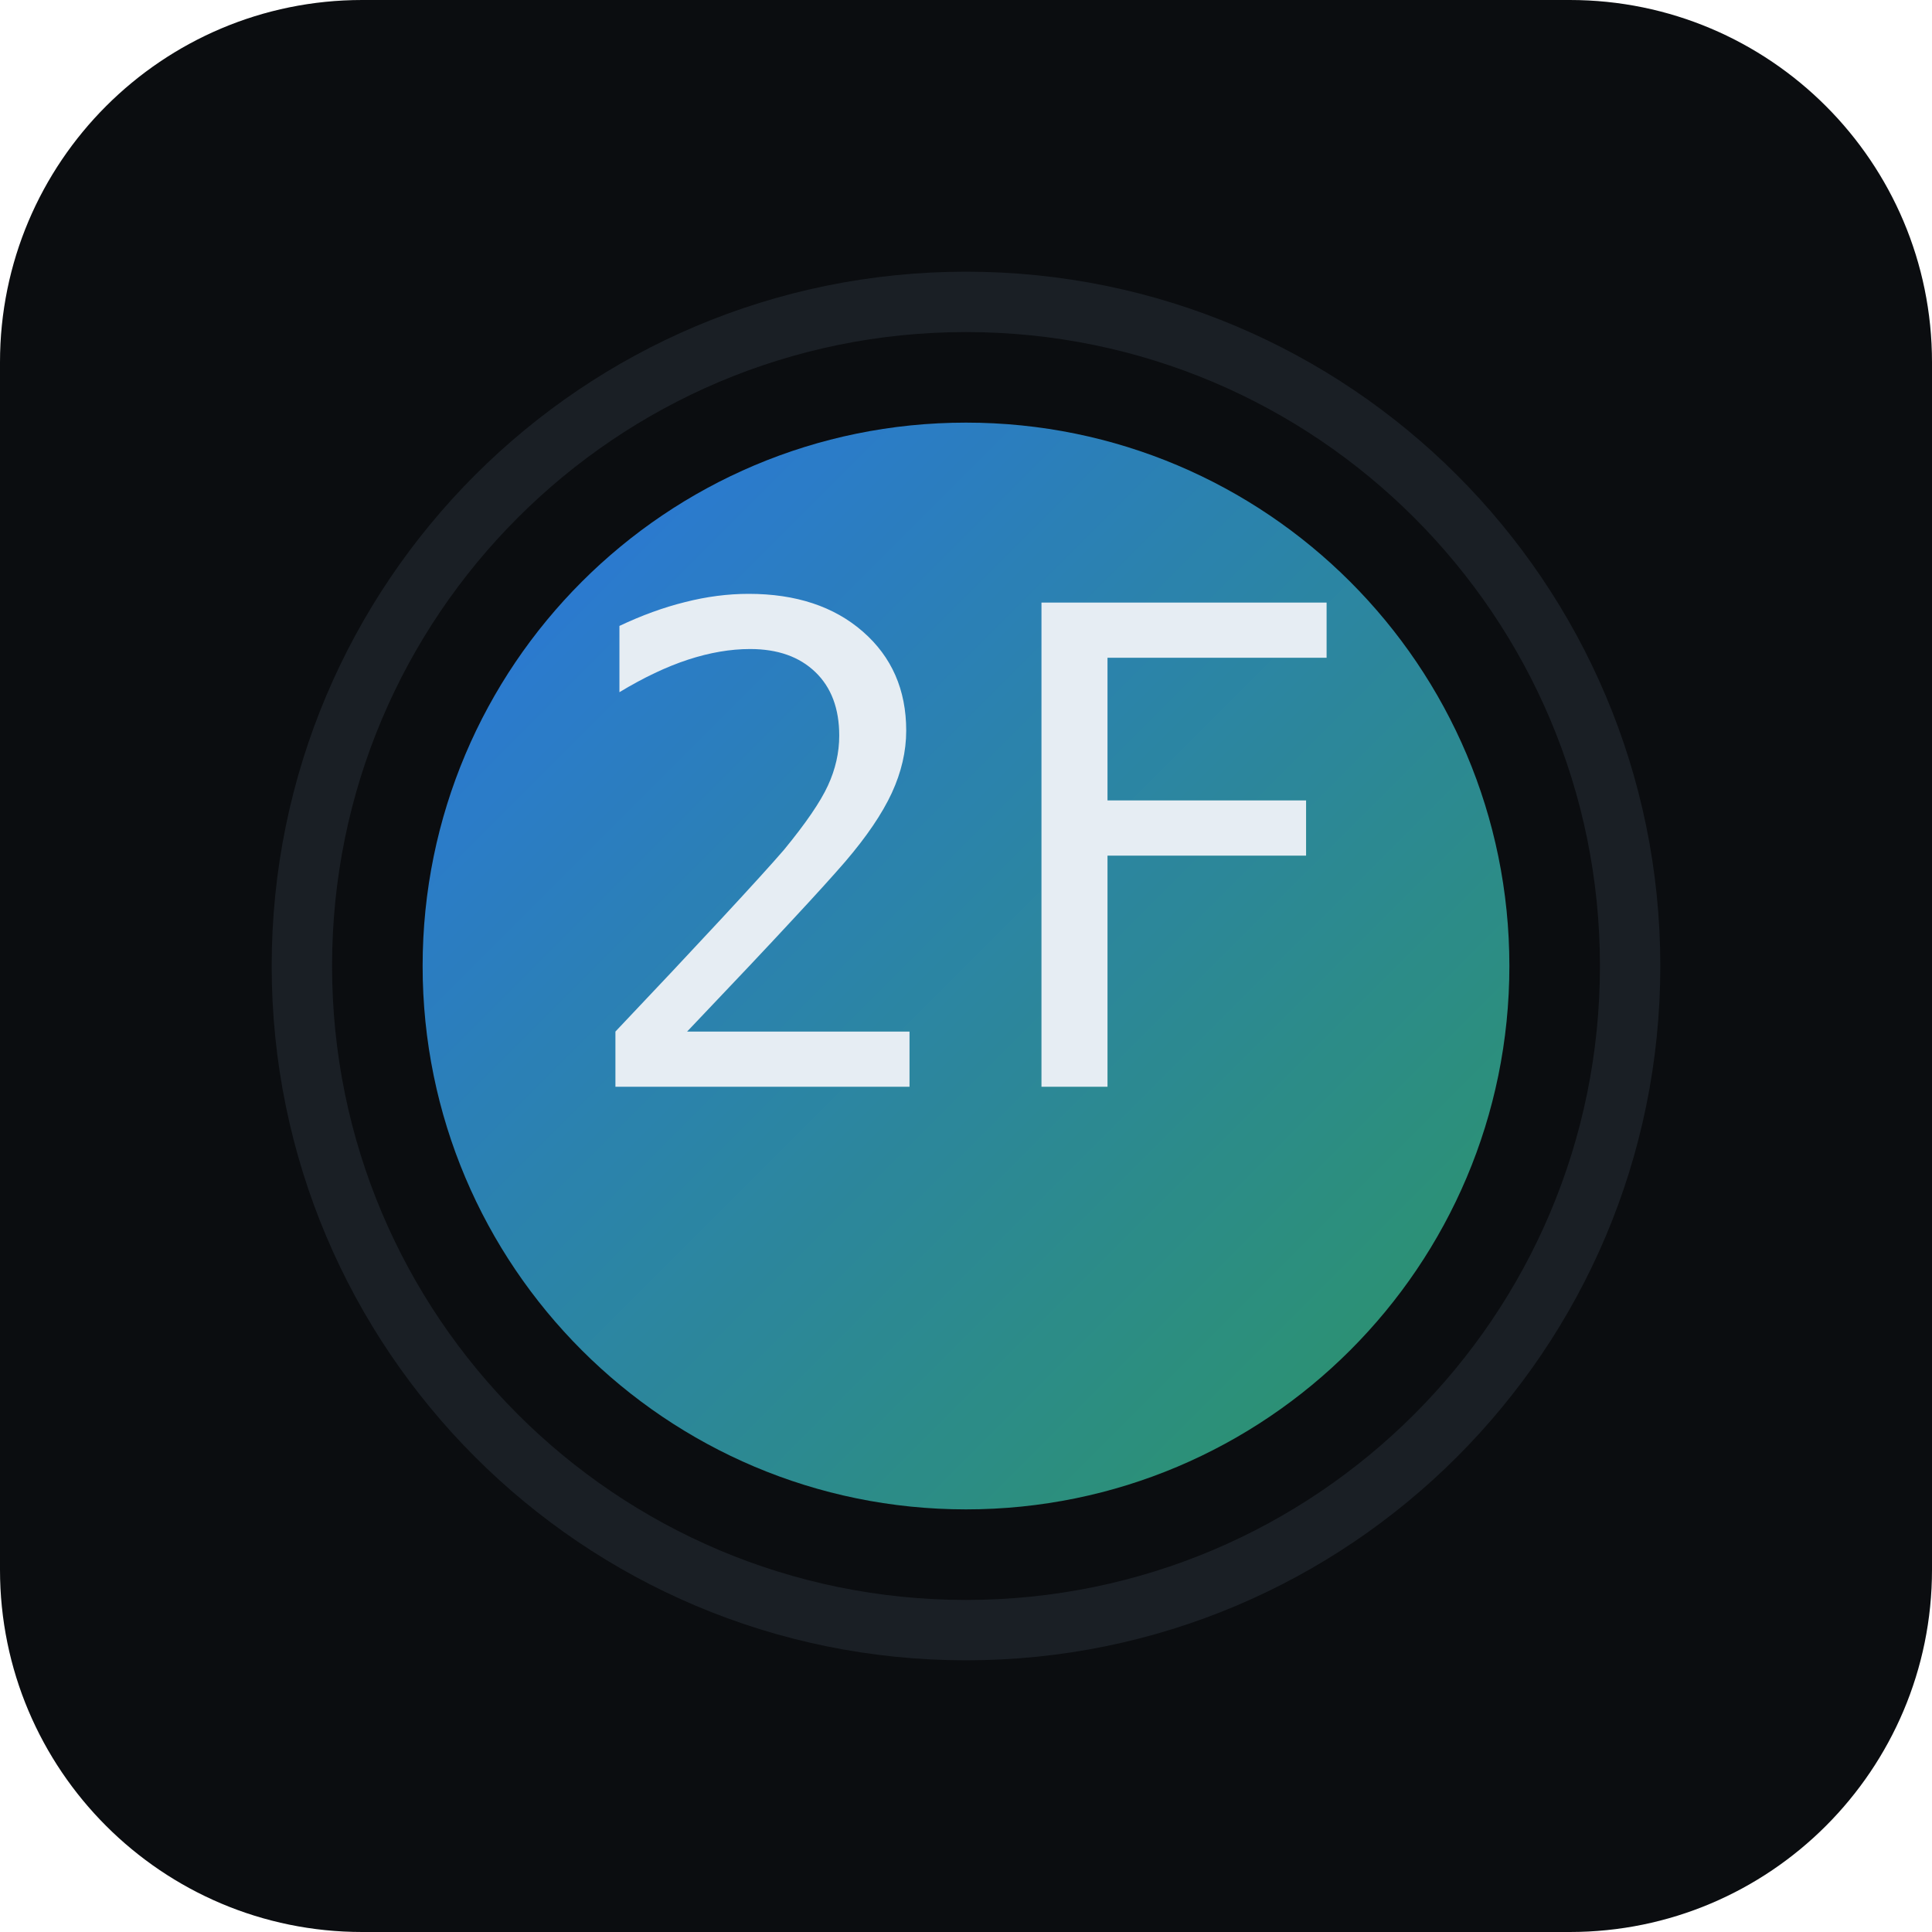
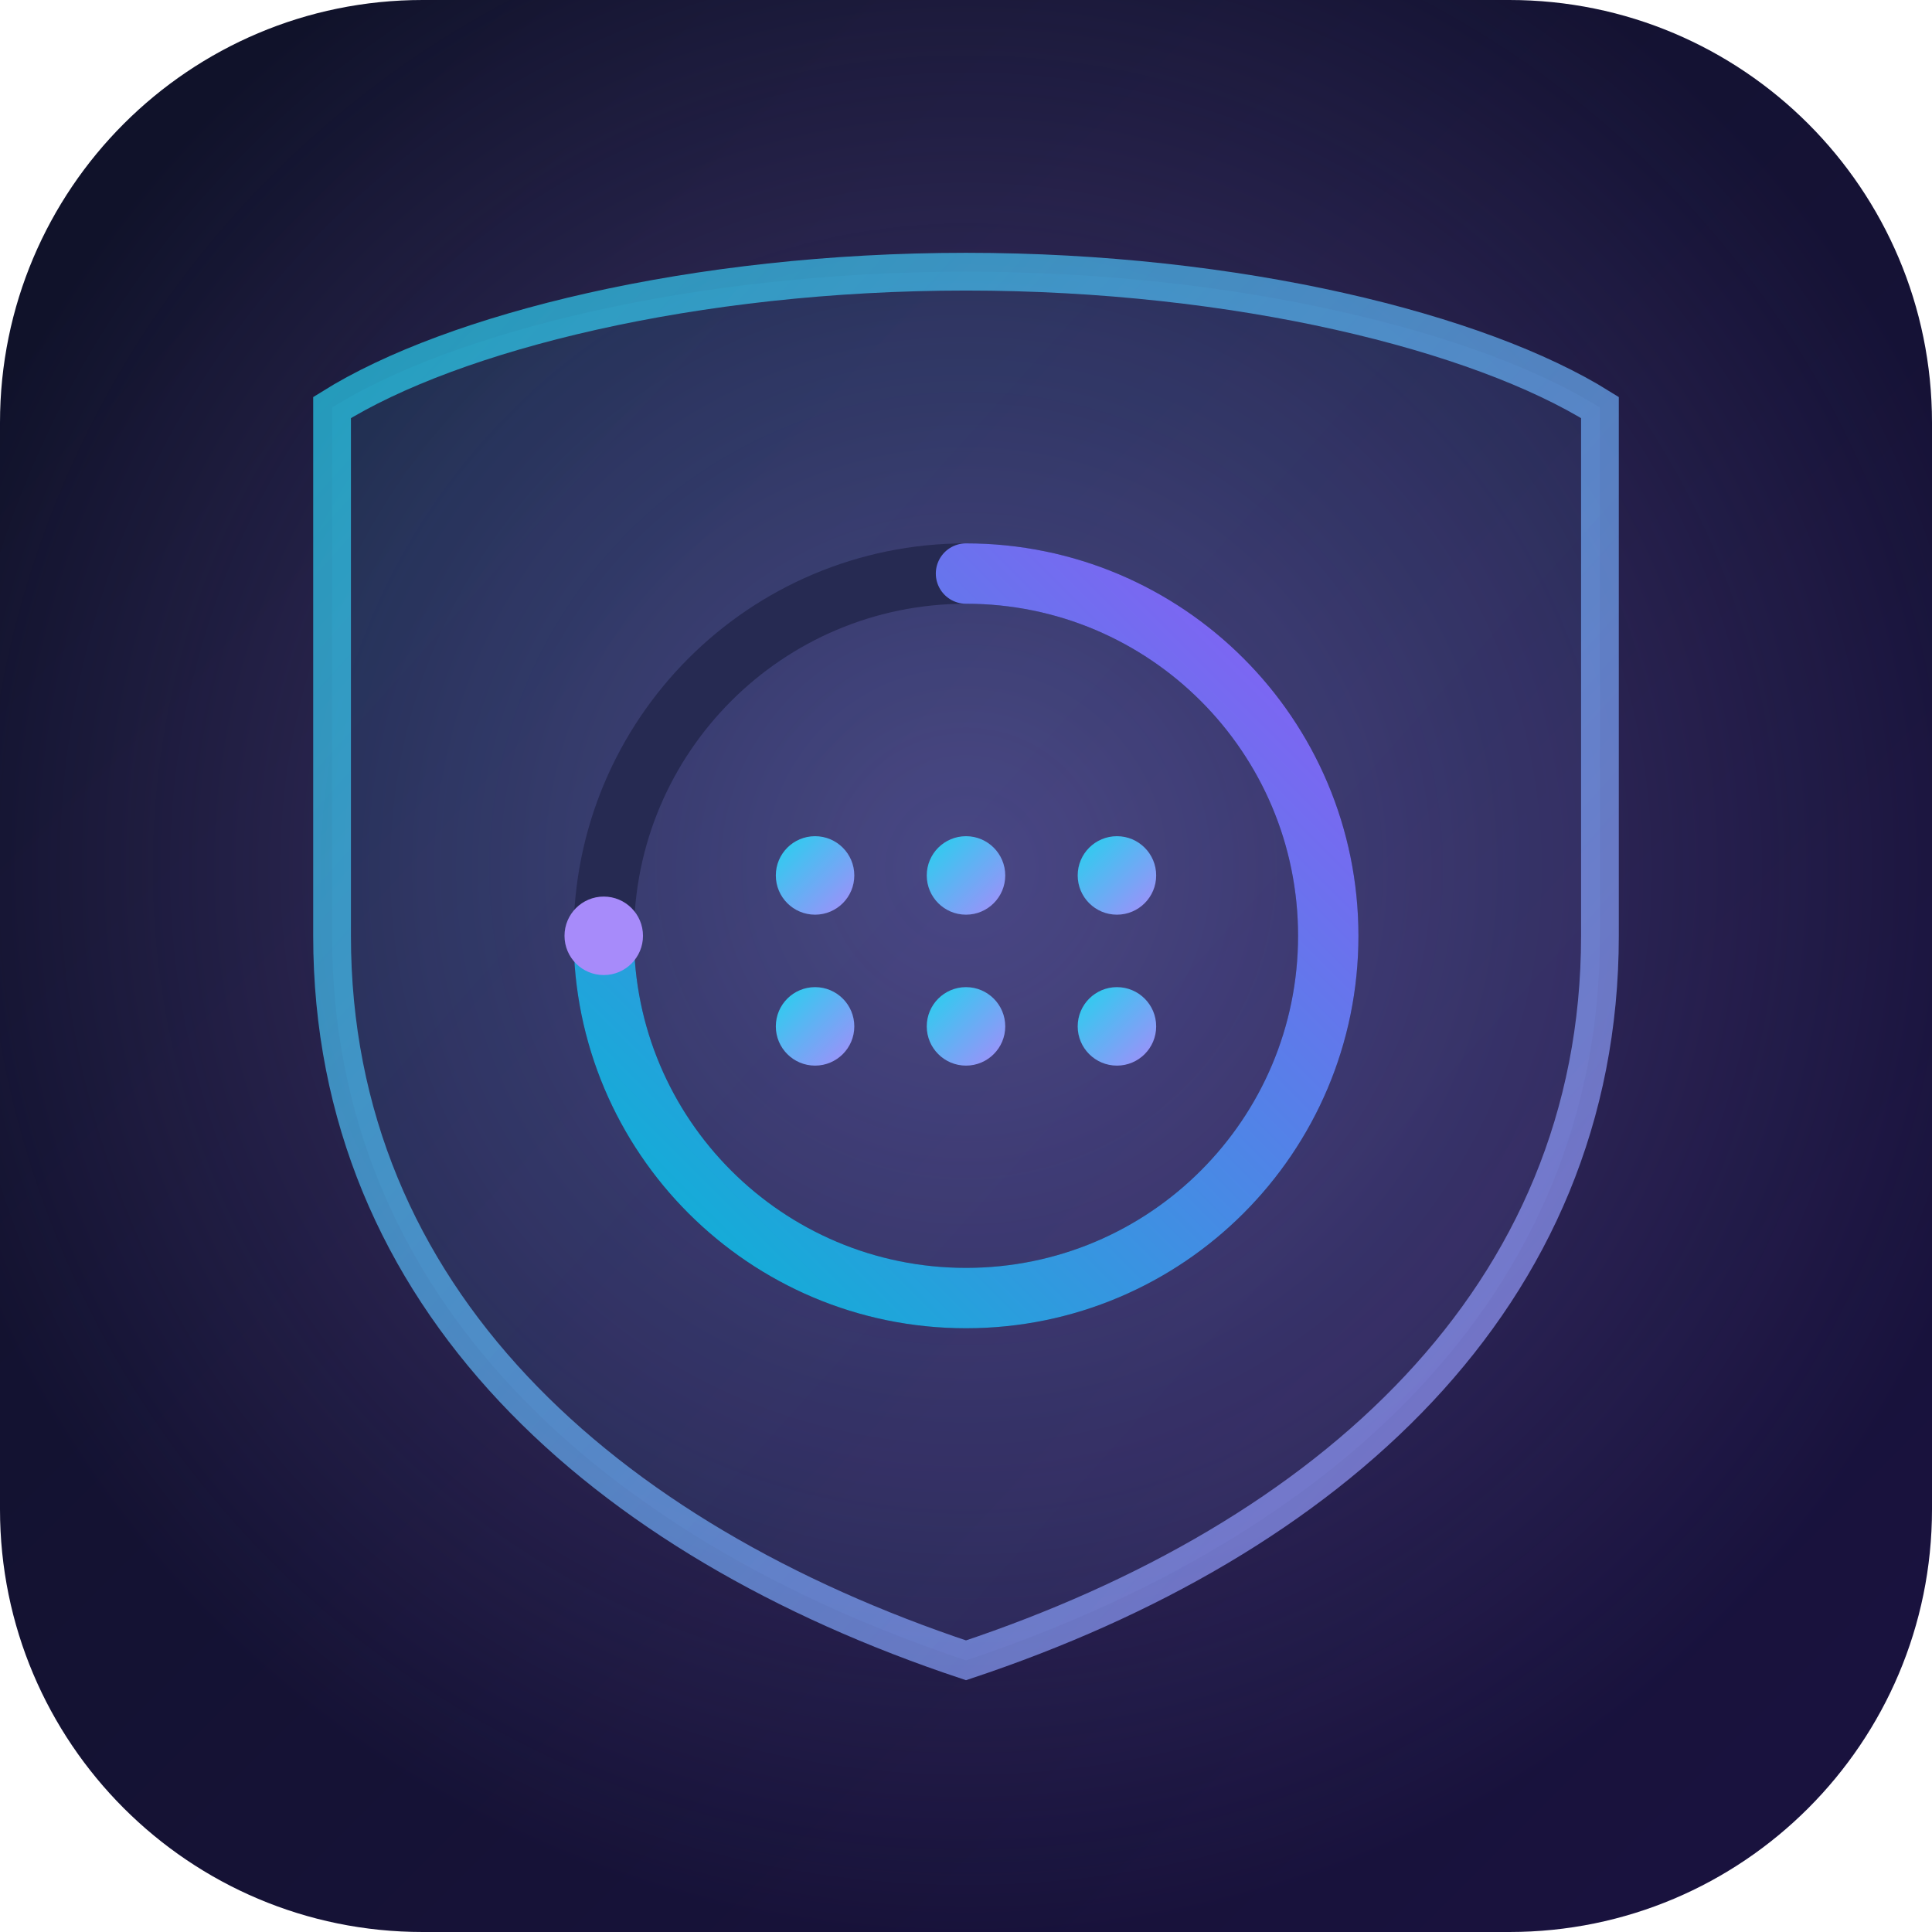
<svg xmlns="http://www.w3.org/2000/svg" viewBox="0 0 128 128">
  <defs>
-     <linearGradient id="g" x1="0" x2="1" y1="0" y2="1">
-       <stop offset="0" stop-color="#2f81f7" />
-       <stop offset="1" stop-color="#30a46c" />
+     <linearGradient id="bg" x1="0" y1="0" x2="1" y2="1">
+       <stop offset="0" stop-color="#0f1228" />
+       <stop offset="1" stop-color="#1a1240" />
    </linearGradient>
+     <linearGradient id="accent" x1="0" y1="0" x2="1" y2="1">
+       <stop offset="0" stop-color="#22d3ee" />
+       <stop offset="1" stop-color="#a78bfa" />
+     </linearGradient>
+     <linearGradient id="accentBright" x1="0" y1="1" x2="1" y2="0">
+       <stop offset="0" stop-color="#06b6d4" />
+       <stop offset="1" stop-color="#8b5cf6" />
+     </linearGradient>
+     <radialGradient id="glow" cx="0.5" cy="0.45" r="0.55">
+       <stop offset="0" stop-color="#a78bfa" stop-opacity="0.35" />
+       <stop offset="1" stop-color="#a78bfa" stop-opacity="0" />
+     </radialGradient>
  </defs>
-   <rect width="128" height="128" rx="24" fill="#0b0d10" />
-   <circle cx="64" cy="64" r="36" fill="url(#g)" opacity="0.9" />
-   <text x="64" y="72" font-family="monospace" font-size="44" text-anchor="middle" fill="#e6edf3">2F</text>
-   <circle cx="64" cy="64" r="44" fill="none" stroke="#1a1f25" stroke-width="4" />
+   <rect width="128" height="128" rx="28" fill="url(#bg)" />
+   <rect width="128" height="128" rx="28" fill="url(#glow)" />
+   <path d="M64 18 C 82 18, 98 22, 106 27 L 106 62 C 106 86, 88 102, 64 110 C 40 102, 22 86, 22 62 L 22 27 C 30 22, 46 18, 64 18 Z" fill="url(#accent)" opacity="0.10" />
+   <path d="M64 18 C 82 18, 98 22, 106 27 L 106 62 C 106 86, 88 102, 64 110 C 40 102, 22 86, 22 62 L 22 27 C 30 22, 46 18, 64 18 Z" fill="none" stroke="url(#accent)" stroke-width="2.5" opacity="0.7" />
+   <circle cx="64" cy="62" r="24" fill="none" stroke="#262a52" stroke-width="4" />
+   <path d="M 64 38 A 24 24 0 1 1 40 62" fill="none" stroke="url(#accentBright)" stroke-width="4" stroke-linecap="round" />
+   <circle cx="40" cy="62" r="2.6" fill="#a78bfa" />
+   <g fill="url(#accent)">
+     <circle cx="54" cy="58" r="2.6" />
+     <circle cx="64" cy="58" r="2.6" />
+     <circle cx="74" cy="58" r="2.6" />
+     <circle cx="54" cy="68" r="2.6" />
+     <circle cx="64" cy="68" r="2.6" />
+     <circle cx="74" cy="68" r="2.6" />
+   </g>
</svg>
